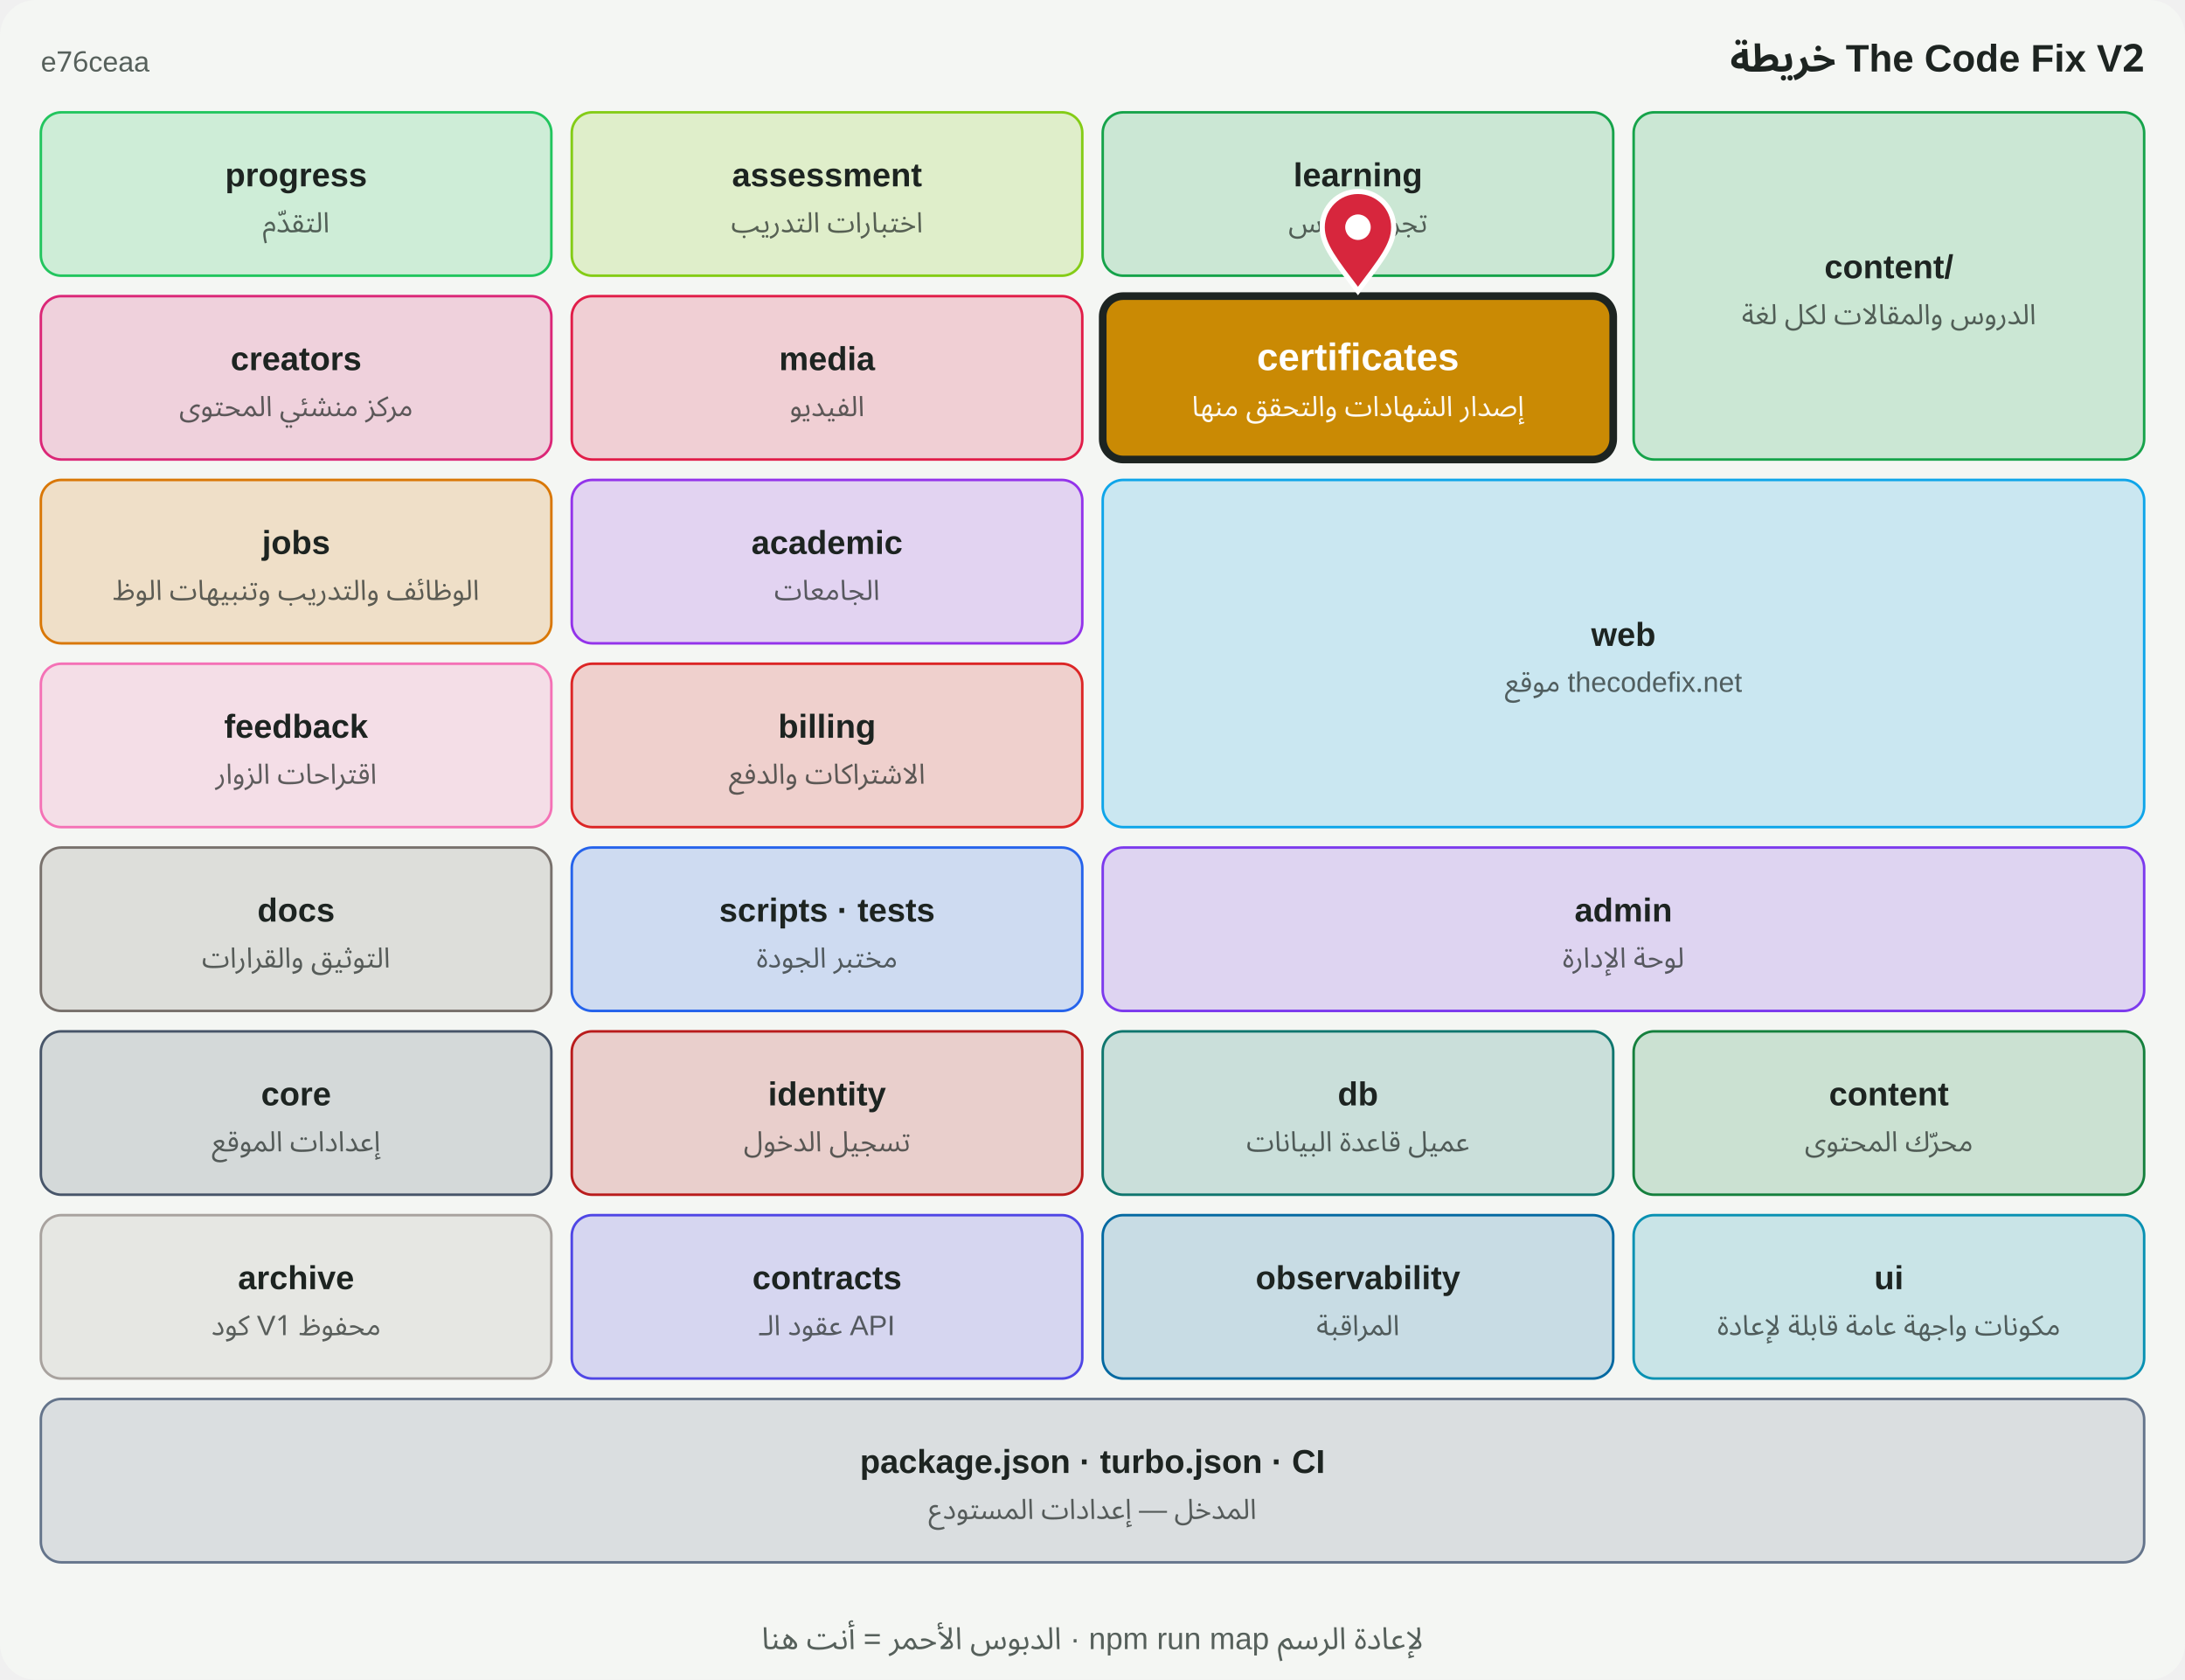
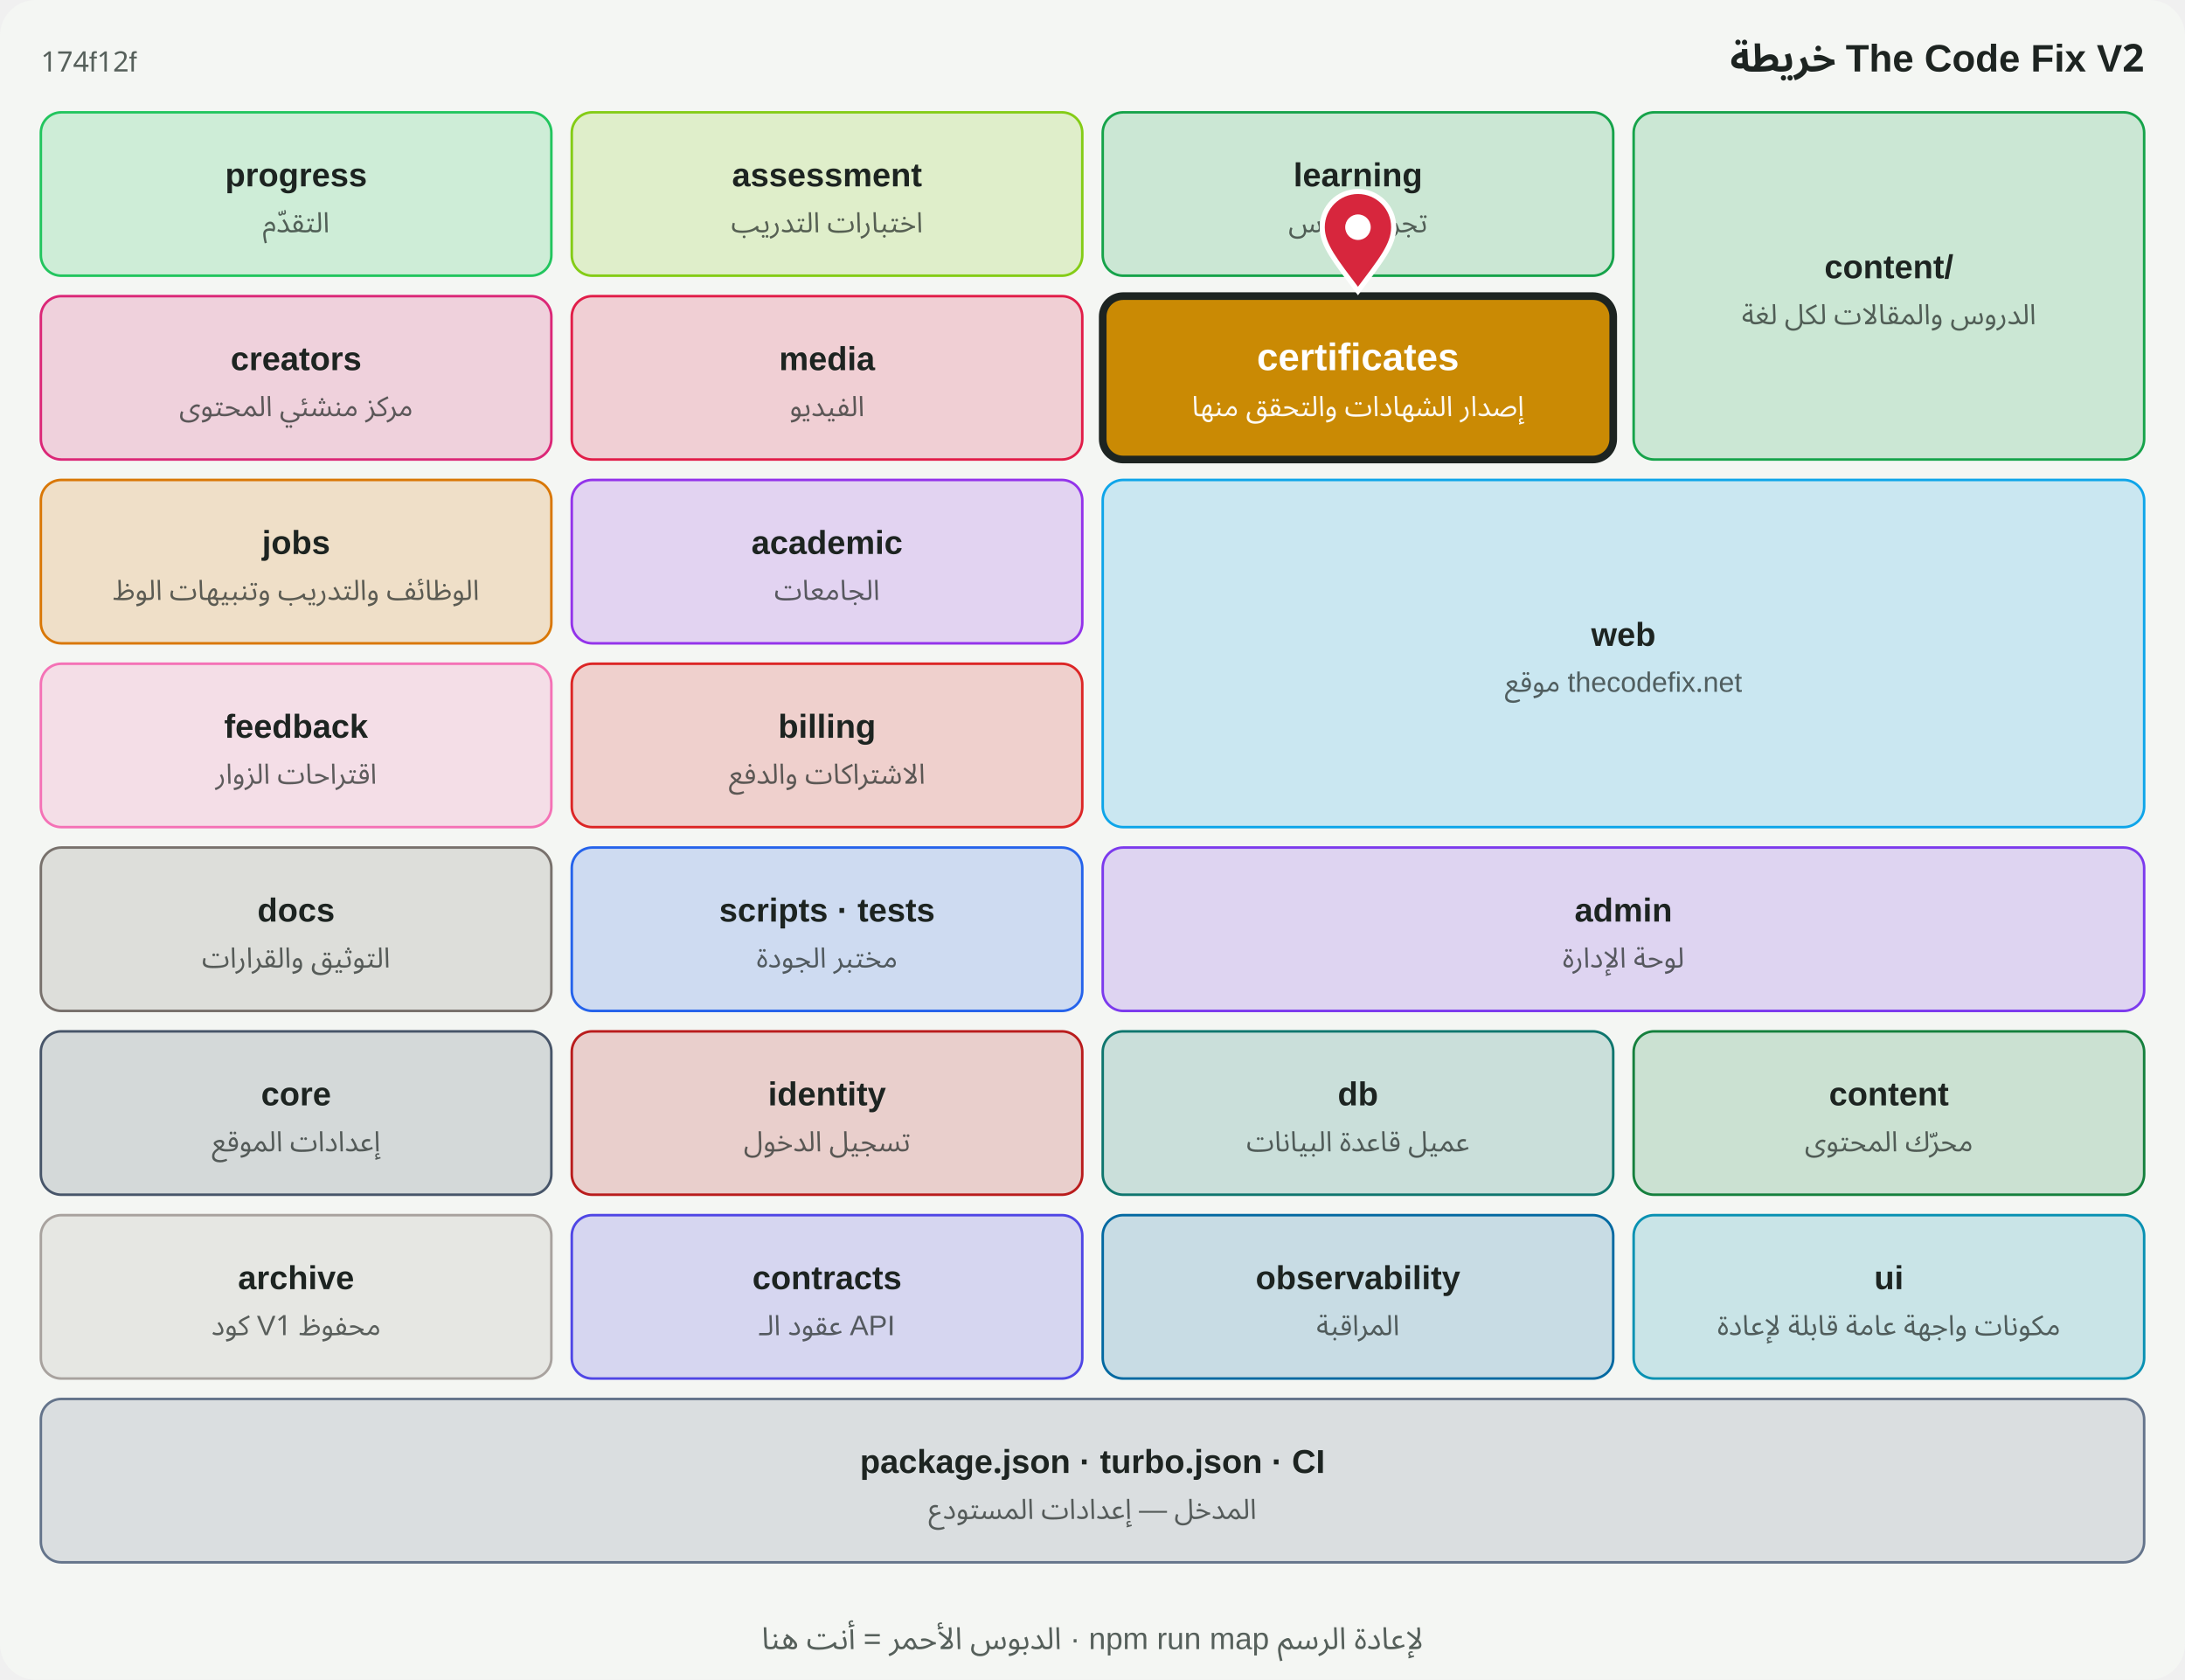
<svg xmlns="http://www.w3.org/2000/svg" viewBox="0 0 856 658" width="856" height="658" font-family="'Segoe UI', Tahoma, 'Noto Sans Arabic', Arial, sans-serif" role="img" aria-label="خريطة مشروع The Code Fix — إصدار الشهادات والتحقق منها (@tcf/certificates)">
  <rect width="856" height="658" rx="14" fill="#f4f6f3" />
  <text x="840" y="28" text-anchor="end" font-size="15" font-weight="700" fill="#1d2421">خريطة The Code Fix V2</text>
-   <text x="16" y="28" font-size="11" fill="#56605b">e76ceaa</text>
+   <text x="16" y="28" font-size="11" fill="#56605b">174f12f</text>
  <g>
    <rect x="640" y="44" width="200" height="136" rx="8" fill="#16a34a" fill-opacity="0.18" stroke="#16a34a" stroke-width="1" />
    <text x="740" y="109" text-anchor="middle" font-size="13" font-weight="600" fill="#1d2421">content/</text>
    <text x="740" y="127" text-anchor="middle" font-size="11" fill="#1d2421" fill-opacity="0.7">الدروس والمقالات لكل لغة</text>
  </g>
  <g>
    <rect x="432" y="44" width="200" height="64" rx="8" fill="#16a34a" fill-opacity="0.18" stroke="#16a34a" stroke-width="1" />
    <text x="532" y="73" text-anchor="middle" font-size="13" font-weight="600" fill="#1d2421">learning</text>
    <text x="532" y="91" text-anchor="middle" font-size="11" fill="#1d2421" fill-opacity="0.7">تجربة الدرس</text>
  </g>
  <g>
    <rect x="224" y="44" width="200" height="64" rx="8" fill="#84cc16" fill-opacity="0.18" stroke="#84cc16" stroke-width="1" />
    <text x="324" y="73" text-anchor="middle" font-size="13" font-weight="600" fill="#1d2421">assessment</text>
    <text x="324" y="91" text-anchor="middle" font-size="11" fill="#1d2421" fill-opacity="0.7">اختبارات التدريب</text>
  </g>
  <g>
    <rect x="16" y="44" width="200" height="64" rx="8" fill="#22c55e" fill-opacity="0.18" stroke="#22c55e" stroke-width="1" />
    <text x="116" y="73" text-anchor="middle" font-size="13" font-weight="600" fill="#1d2421">progress</text>
    <text x="116" y="91" text-anchor="middle" font-size="11" fill="#1d2421" fill-opacity="0.7">التقدّم</text>
  </g>
  <g>
    <rect x="432" y="116" width="200" height="64" rx="8" fill="#ca8a04" fill-opacity="1" stroke="#1d2421" stroke-width="3" />
    <text x="532" y="145" text-anchor="middle" font-size="15" font-weight="700" fill="#ffffff">certificates</text>
    <text x="532" y="163" text-anchor="middle" font-size="11" fill="#ffffff" fill-opacity="0.95">إصدار الشهادات والتحقق منها</text>
  </g>
  <path d="M532 114 c-9 -12 -14 -18 -14 -25 a14 14 0 0 1 28 0 c0 7 -5 13 -14 25z" fill="#d7263d" stroke="#fff" stroke-width="2" />
  <circle cx="532" cy="89" r="5" fill="#fff" />
  <g>
    <rect x="224" y="116" width="200" height="64" rx="8" fill="#e11d48" fill-opacity="0.18" stroke="#e11d48" stroke-width="1" />
    <text x="324" y="145" text-anchor="middle" font-size="13" font-weight="600" fill="#1d2421">media</text>
    <text x="324" y="163" text-anchor="middle" font-size="11" fill="#1d2421" fill-opacity="0.7">الفيديو</text>
  </g>
  <g>
    <rect x="16" y="116" width="200" height="64" rx="8" fill="#db2777" fill-opacity="0.18" stroke="#db2777" stroke-width="1" />
    <text x="116" y="145" text-anchor="middle" font-size="13" font-weight="600" fill="#1d2421">creators</text>
    <text x="116" y="163" text-anchor="middle" font-size="11" fill="#1d2421" fill-opacity="0.7">مركز منشئي المحتوى</text>
  </g>
  <g>
    <rect x="432" y="188" width="408" height="136" rx="8" fill="#0ea5e9" fill-opacity="0.18" stroke="#0ea5e9" stroke-width="1" />
    <text x="636" y="253" text-anchor="middle" font-size="13" font-weight="600" fill="#1d2421">web</text>
    <text x="636" y="271" text-anchor="middle" font-size="11" fill="#1d2421" fill-opacity="0.7">موقع thecodefix.net</text>
  </g>
  <g>
    <rect x="224" y="188" width="200" height="64" rx="8" fill="#9333ea" fill-opacity="0.18" stroke="#9333ea" stroke-width="1" />
    <text x="324" y="217" text-anchor="middle" font-size="13" font-weight="600" fill="#1d2421">academic</text>
    <text x="324" y="235" text-anchor="middle" font-size="11" fill="#1d2421" fill-opacity="0.7">الجامعات</text>
  </g>
  <g>
    <rect x="16" y="188" width="200" height="64" rx="8" fill="#d97706" fill-opacity="0.18" stroke="#d97706" stroke-width="1" />
    <text x="116" y="217" text-anchor="middle" font-size="13" font-weight="600" fill="#1d2421">jobs</text>
    <text x="116" y="235" text-anchor="middle" font-size="11" fill="#1d2421" fill-opacity="0.7">الوظائف والتدريب وتنبيهات الوظ</text>
  </g>
  <g>
    <rect x="224" y="260" width="200" height="64" rx="8" fill="#dc2626" fill-opacity="0.18" stroke="#dc2626" stroke-width="1" />
    <text x="324" y="289" text-anchor="middle" font-size="13" font-weight="600" fill="#1d2421">billing</text>
    <text x="324" y="307" text-anchor="middle" font-size="11" fill="#1d2421" fill-opacity="0.7">الاشتراكات والدفع</text>
  </g>
  <g>
    <rect x="16" y="260" width="200" height="64" rx="8" fill="#f472b6" fill-opacity="0.18" stroke="#f472b6" stroke-width="1" />
    <text x="116" y="289" text-anchor="middle" font-size="13" font-weight="600" fill="#1d2421">feedback</text>
    <text x="116" y="307" text-anchor="middle" font-size="11" fill="#1d2421" fill-opacity="0.7">اقتراحات الزوار</text>
  </g>
  <g>
    <rect x="432" y="332" width="408" height="64" rx="8" fill="#7c3aed" fill-opacity="0.18" stroke="#7c3aed" stroke-width="1" />
    <text x="636" y="361" text-anchor="middle" font-size="13" font-weight="600" fill="#1d2421">admin</text>
    <text x="636" y="379" text-anchor="middle" font-size="11" fill="#1d2421" fill-opacity="0.7">لوحة الإدارة</text>
  </g>
  <g>
    <rect x="224" y="332" width="200" height="64" rx="8" fill="#2563eb" fill-opacity="0.18" stroke="#2563eb" stroke-width="1" />
    <text x="324" y="361" text-anchor="middle" font-size="13" font-weight="600" fill="#1d2421">scripts · tests</text>
    <text x="324" y="379" text-anchor="middle" font-size="11" fill="#1d2421" fill-opacity="0.7">مختبر الجودة</text>
  </g>
  <g>
    <rect x="16" y="332" width="200" height="64" rx="8" fill="#78716c" fill-opacity="0.18" stroke="#78716c" stroke-width="1" />
    <text x="116" y="361" text-anchor="middle" font-size="13" font-weight="600" fill="#1d2421">docs</text>
    <text x="116" y="379" text-anchor="middle" font-size="11" fill="#1d2421" fill-opacity="0.7">التوثيق والقرارات</text>
  </g>
  <g>
    <rect x="640" y="404" width="200" height="64" rx="8" fill="#15803d" fill-opacity="0.18" stroke="#15803d" stroke-width="1" />
    <text x="740" y="433" text-anchor="middle" font-size="13" font-weight="600" fill="#1d2421">content</text>
    <text x="740" y="451" text-anchor="middle" font-size="11" fill="#1d2421" fill-opacity="0.7">محرّك المحتوى</text>
  </g>
  <g>
    <rect x="432" y="404" width="200" height="64" rx="8" fill="#0f766e" fill-opacity="0.18" stroke="#0f766e" stroke-width="1" />
    <text x="532" y="433" text-anchor="middle" font-size="13" font-weight="600" fill="#1d2421">db</text>
    <text x="532" y="451" text-anchor="middle" font-size="11" fill="#1d2421" fill-opacity="0.7">عميل قاعدة البيانات</text>
  </g>
  <g>
    <rect x="224" y="404" width="200" height="64" rx="8" fill="#b91c1c" fill-opacity="0.18" stroke="#b91c1c" stroke-width="1" />
    <text x="324" y="433" text-anchor="middle" font-size="13" font-weight="600" fill="#1d2421">identity</text>
    <text x="324" y="451" text-anchor="middle" font-size="11" fill="#1d2421" fill-opacity="0.7">تسجيل الدخول</text>
  </g>
  <g>
    <rect x="16" y="404" width="200" height="64" rx="8" fill="#475569" fill-opacity="0.18" stroke="#475569" stroke-width="1" />
    <text x="116" y="433" text-anchor="middle" font-size="13" font-weight="600" fill="#1d2421">core</text>
    <text x="116" y="451" text-anchor="middle" font-size="11" fill="#1d2421" fill-opacity="0.7">إعدادات الموقع</text>
  </g>
  <g>
    <rect x="640" y="476" width="200" height="64" rx="8" fill="#0891b2" fill-opacity="0.18" stroke="#0891b2" stroke-width="1" />
    <text x="740" y="505" text-anchor="middle" font-size="13" font-weight="600" fill="#1d2421">ui</text>
    <text x="740" y="523" text-anchor="middle" font-size="11" fill="#1d2421" fill-opacity="0.7">مكونات واجهة عامة قابلة لإعادة</text>
  </g>
  <g>
    <rect x="432" y="476" width="200" height="64" rx="8" fill="#0369a1" fill-opacity="0.18" stroke="#0369a1" stroke-width="1" />
    <text x="532" y="505" text-anchor="middle" font-size="13" font-weight="600" fill="#1d2421">observability</text>
    <text x="532" y="523" text-anchor="middle" font-size="11" fill="#1d2421" fill-opacity="0.7">المراقبة</text>
  </g>
  <g>
    <rect x="224" y="476" width="200" height="64" rx="8" fill="#4f46e5" fill-opacity="0.18" stroke="#4f46e5" stroke-width="1" />
    <text x="324" y="505" text-anchor="middle" font-size="13" font-weight="600" fill="#1d2421">contracts</text>
    <text x="324" y="523" text-anchor="middle" font-size="11" fill="#1d2421" fill-opacity="0.7">عقود الـ API</text>
  </g>
  <g>
    <rect x="16" y="476" width="200" height="64" rx="8" fill="#a8a29e" fill-opacity="0.18" stroke="#a8a29e" stroke-width="1" />
    <text x="116" y="505" text-anchor="middle" font-size="13" font-weight="600" fill="#1d2421">archive</text>
    <text x="116" y="523" text-anchor="middle" font-size="11" fill="#1d2421" fill-opacity="0.7">كود V1 محفوظ</text>
  </g>
  <g>
    <rect x="16" y="548" width="824" height="64" rx="8" fill="#64748b" fill-opacity="0.18" stroke="#64748b" stroke-width="1" />
    <text x="428" y="577" text-anchor="middle" font-size="13" font-weight="600" fill="#1d2421">package.json · turbo.json · CI</text>
    <text x="428" y="595" text-anchor="middle" font-size="11" fill="#1d2421" fill-opacity="0.7">المدخل — إعدادات المستودع</text>
  </g>
  <text x="428" y="646" text-anchor="middle" font-size="12" fill="#56605b">الدبوس الأحمر = أنت هنا · npm run map لإعادة الرسم</text>
</svg>
